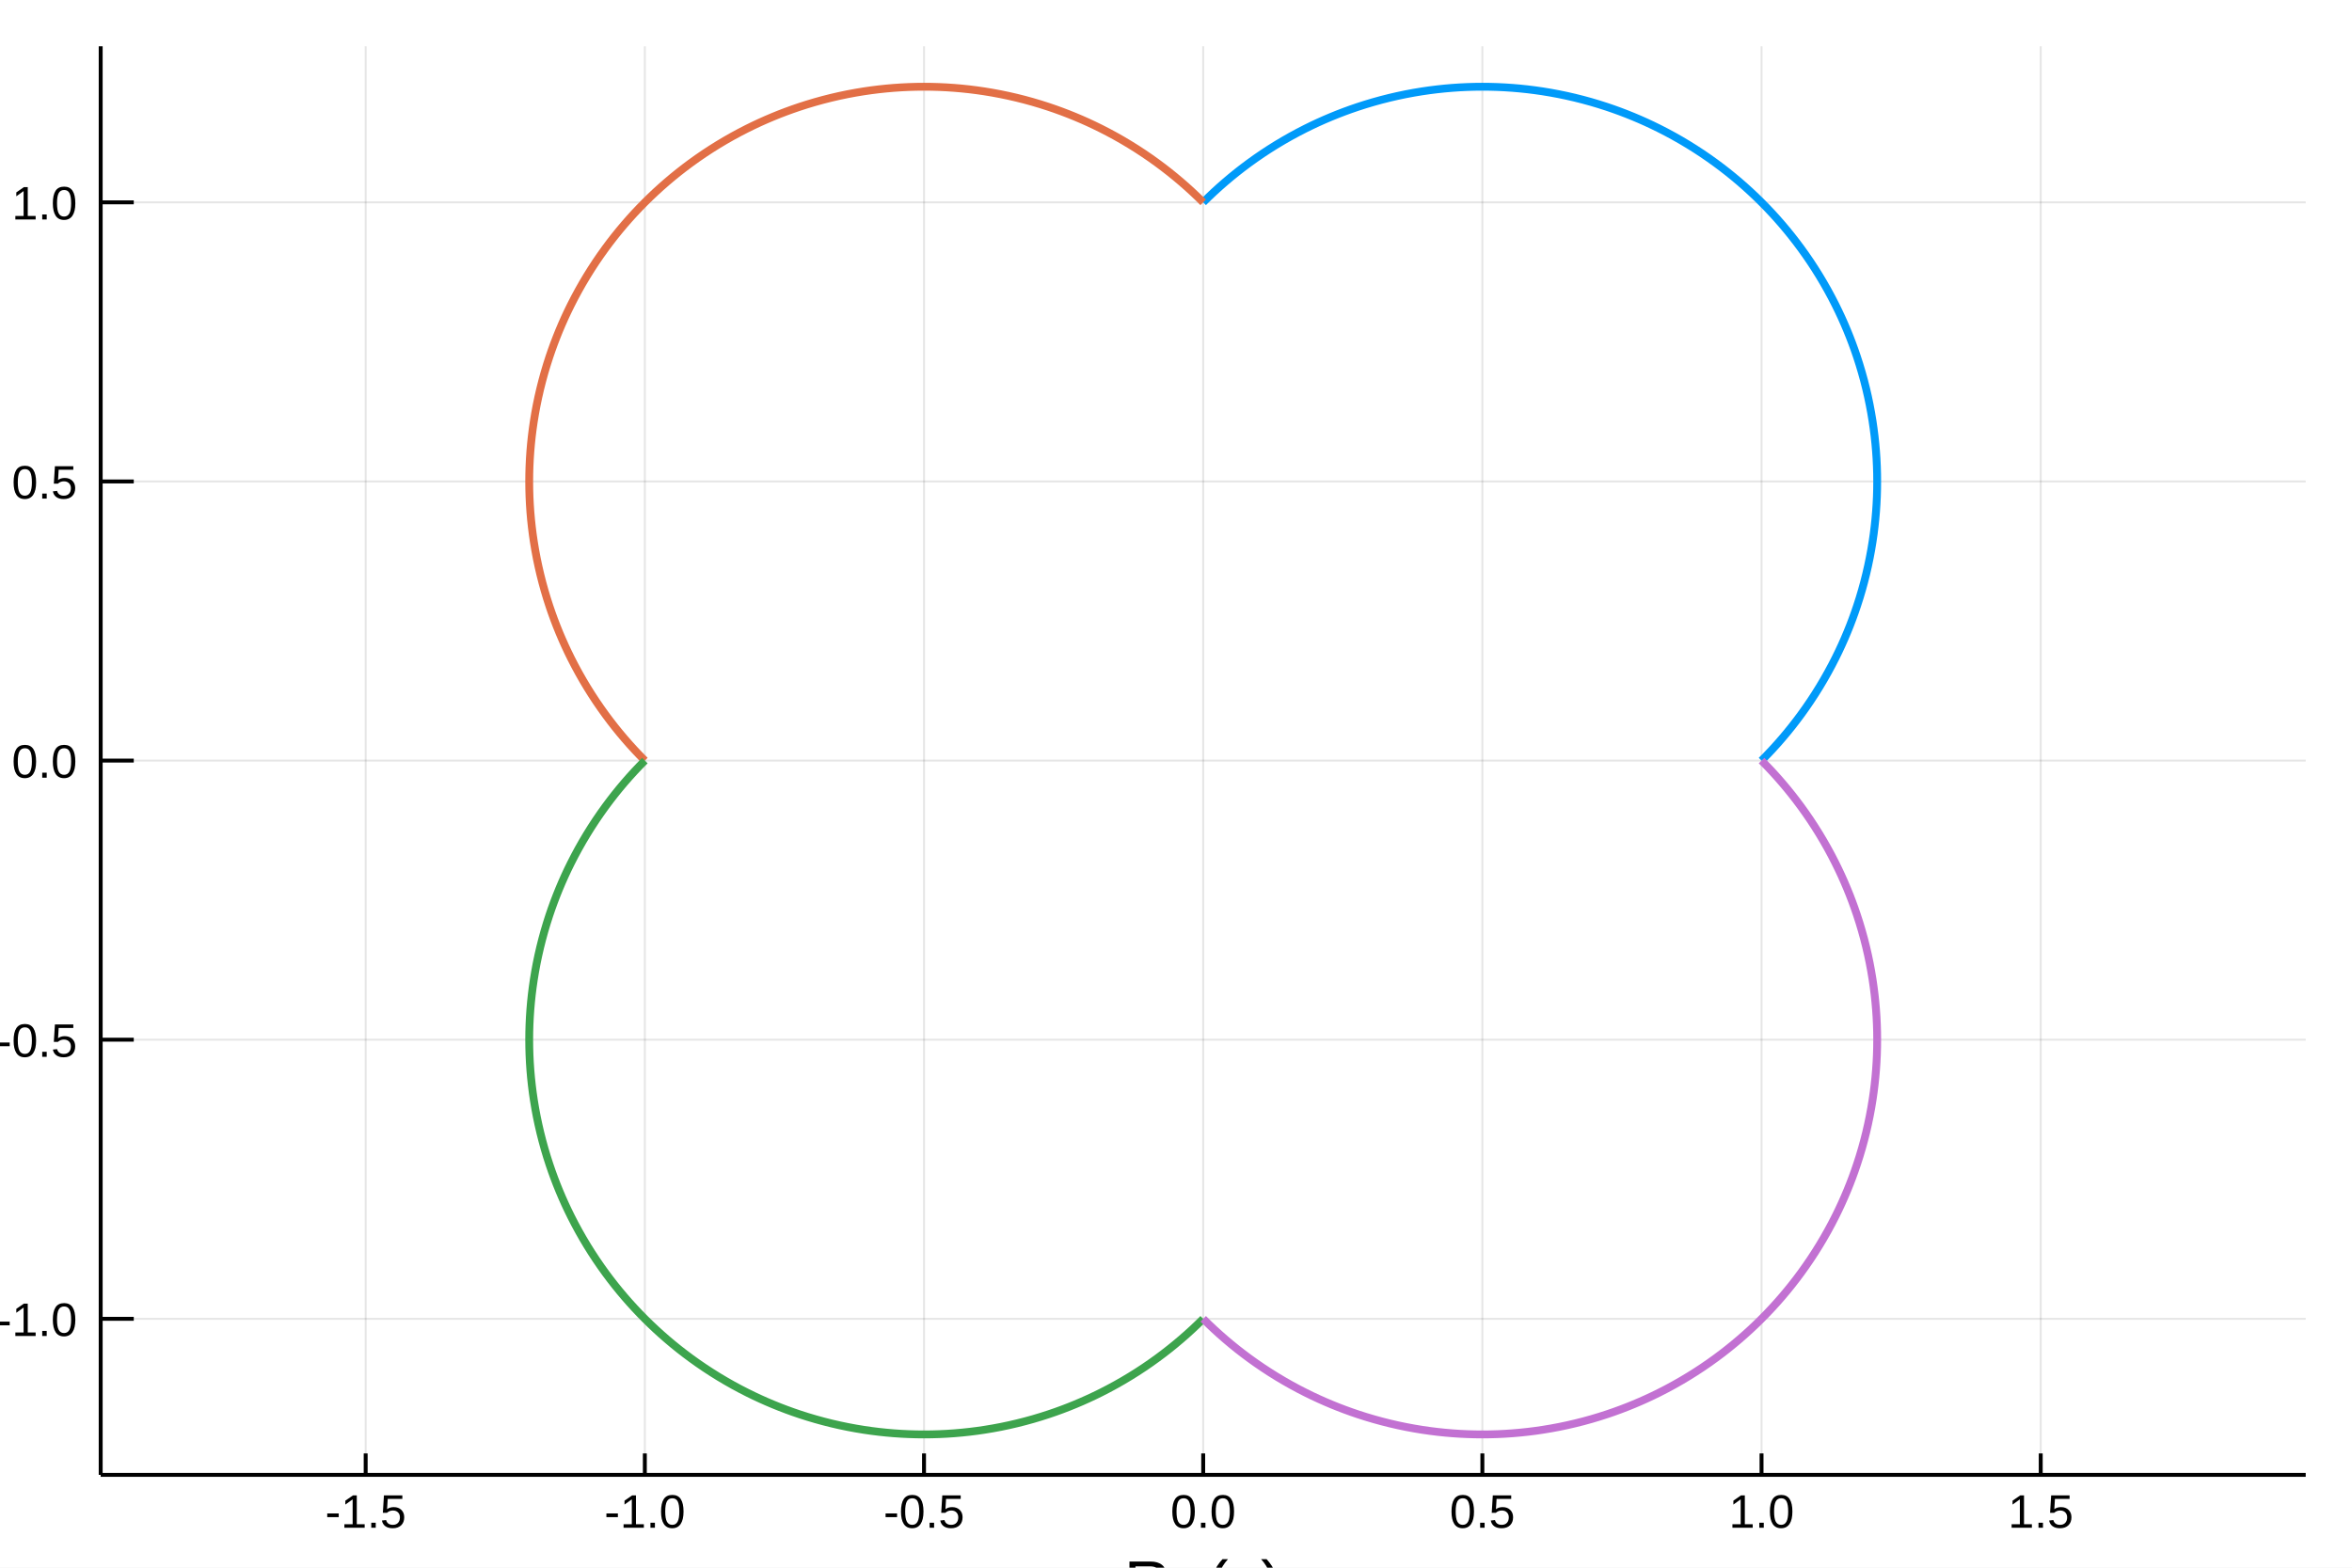
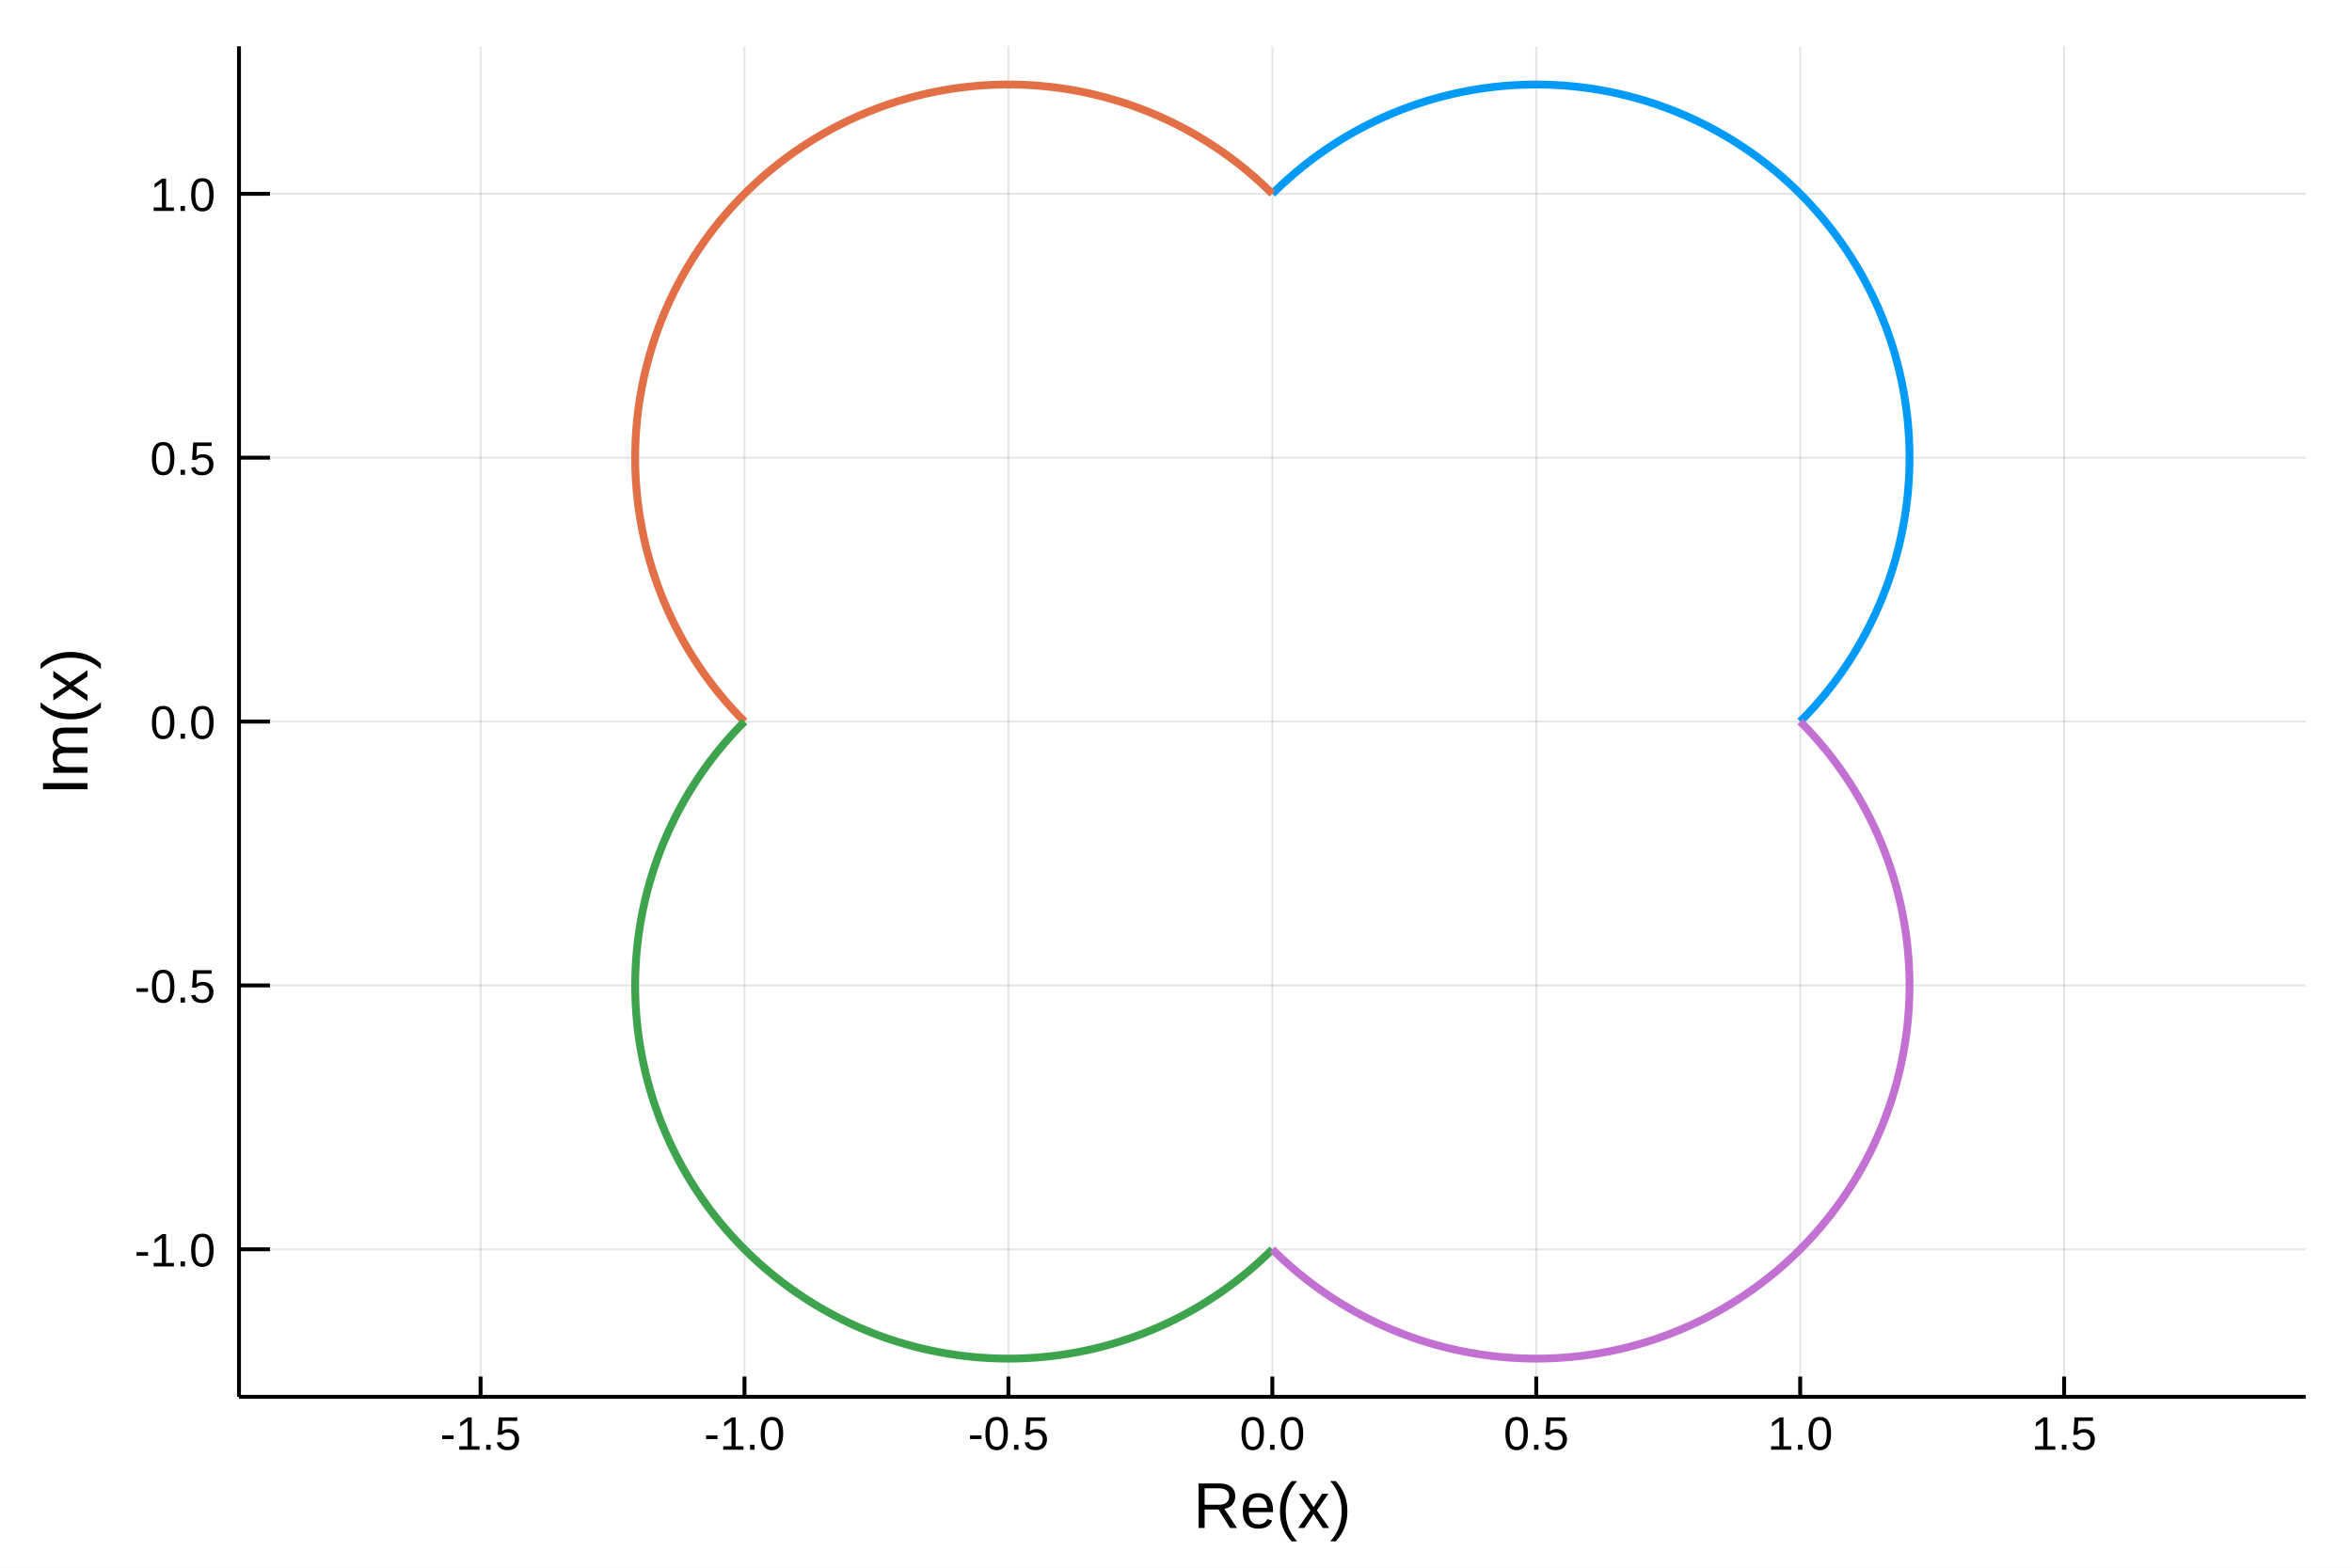
<svg xmlns="http://www.w3.org/2000/svg" width="600" height="400" viewBox="0 0 2400 1600">
  <defs>
-     <clipPath id="clip6300">
+     <clipPath id="clip4000">
      <rect x="0" y="0" width="2400" height="1600" />
    </clipPath>
  </defs>
-   <path clip-path="url(#clip6300)" d=" M0 1600 L2400 1600 L2400 0 L0 0  Z   " fill="#ffffff" fill-rule="evenodd" fill-opacity="1" />
+   <path clip-path="url(#clip4000)" d=" M0 1600 L2400 1600 L2400 0 L0 0  Z   " fill="#ffffff" fill-rule="evenodd" fill-opacity="1" />
  <defs>
-     <clipPath id="clip6301">
+     <clipPath id="clip4001">
      <rect x="480" y="0" width="1681" height="1600" />
    </clipPath>
  </defs>
-   <path clip-path="url(#clip6300)" d=" M102.74 1505.26 L2352.76 1505.26 L2352.76 47.244 L102.74 47.244  Z   " fill="#ffffff" fill-rule="evenodd" fill-opacity="1" />
+   <path clip-path="url(#clip4000)" d=" M243.864 1425.62 L2352.76 1425.62 L2352.76 47.244 L243.864 47.244  Z   " fill="#ffffff" fill-rule="evenodd" fill-opacity="1" />
  <defs>
-     <clipPath id="clip6302">
-       <rect x="102" y="47" width="2251" height="1459" />
+     <clipPath id="clip4002">
+       <rect x="243" y="47" width="2110" height="1379" />
    </clipPath>
  </defs>
-   <polyline clip-path="url(#clip6302)" style="stroke:#000000; stroke-width:2; stroke-opacity:0.1; fill:none" points="   373.13,1505.26 373.13,47.244    " />
-   <polyline clip-path="url(#clip6302)" style="stroke:#000000; stroke-width:2; stroke-opacity:0.1; fill:none" points="   658.003,1505.26 658.003,47.244    " />
-   <polyline clip-path="url(#clip6302)" style="stroke:#000000; stroke-width:2; stroke-opacity:0.1; fill:none" points="   942.875,1505.26 942.875,47.244    " />
-   <polyline clip-path="url(#clip6302)" style="stroke:#000000; stroke-width:2; stroke-opacity:0.1; fill:none" points="   1227.75,1505.26 1227.75,47.244    " />
-   <polyline clip-path="url(#clip6302)" style="stroke:#000000; stroke-width:2; stroke-opacity:0.1; fill:none" points="   1512.62,1505.26 1512.62,47.244    " />
-   <polyline clip-path="url(#clip6302)" style="stroke:#000000; stroke-width:2; stroke-opacity:0.1; fill:none" points="   1797.49,1505.26 1797.49,47.244    " />
-   <polyline clip-path="url(#clip6302)" style="stroke:#000000; stroke-width:2; stroke-opacity:0.1; fill:none" points="   2082.37,1505.26 2082.37,47.244    " />
-   <polyline clip-path="url(#clip6302)" style="stroke:#000000; stroke-width:2; stroke-opacity:0.1; fill:none" points="   102.74,1346 2352.76,1346    " />
-   <polyline clip-path="url(#clip6302)" style="stroke:#000000; stroke-width:2; stroke-opacity:0.1; fill:none" points="   102.74,1061.12 2352.76,1061.12    " />
-   <polyline clip-path="url(#clip6302)" style="stroke:#000000; stroke-width:2; stroke-opacity:0.1; fill:none" points="   102.74,776.252 2352.76,776.252    " />
-   <polyline clip-path="url(#clip6302)" style="stroke:#000000; stroke-width:2; stroke-opacity:0.1; fill:none" points="   102.74,491.379 2352.76,491.379    " />
-   <polyline clip-path="url(#clip6302)" style="stroke:#000000; stroke-width:2; stroke-opacity:0.1; fill:none" points="   102.74,206.507 2352.76,206.507    " />
-   <polyline clip-path="url(#clip6300)" style="stroke:#000000; stroke-width:4; stroke-opacity:1; fill:none" points="   102.74,1505.26 2352.76,1505.26    " />
-   <polyline clip-path="url(#clip6300)" style="stroke:#000000; stroke-width:4; stroke-opacity:1; fill:none" points="   102.74,1505.26 102.74,47.244    " />
-   <polyline clip-path="url(#clip6300)" style="stroke:#000000; stroke-width:4; stroke-opacity:1; fill:none" points="   373.13,1505.26 373.13,1483.39    " />
-   <polyline clip-path="url(#clip6300)" style="stroke:#000000; stroke-width:4; stroke-opacity:1; fill:none" points="   658.003,1505.26 658.003,1483.39    " />
-   <polyline clip-path="url(#clip6300)" style="stroke:#000000; stroke-width:4; stroke-opacity:1; fill:none" points="   942.875,1505.26 942.875,1483.39    " />
-   <polyline clip-path="url(#clip6300)" style="stroke:#000000; stroke-width:4; stroke-opacity:1; fill:none" points="   1227.75,1505.26 1227.75,1483.39    " />
-   <polyline clip-path="url(#clip6300)" style="stroke:#000000; stroke-width:4; stroke-opacity:1; fill:none" points="   1512.62,1505.26 1512.62,1483.39    " />
-   <polyline clip-path="url(#clip6300)" style="stroke:#000000; stroke-width:4; stroke-opacity:1; fill:none" points="   1797.49,1505.26 1797.49,1483.39    " />
-   <polyline clip-path="url(#clip6300)" style="stroke:#000000; stroke-width:4; stroke-opacity:1; fill:none" points="   2082.37,1505.26 2082.37,1483.39    " />
-   <polyline clip-path="url(#clip6300)" style="stroke:#000000; stroke-width:4; stroke-opacity:1; fill:none" points="   102.74,1346 136.49,1346    " />
-   <polyline clip-path="url(#clip6300)" style="stroke:#000000; stroke-width:4; stroke-opacity:1; fill:none" points="   102.74,1061.12 136.49,1061.12    " />
-   <polyline clip-path="url(#clip6300)" style="stroke:#000000; stroke-width:4; stroke-opacity:1; fill:none" points="   102.74,776.252 136.49,776.252    " />
-   <polyline clip-path="url(#clip6300)" style="stroke:#000000; stroke-width:4; stroke-opacity:1; fill:none" points="   102.74,491.379 136.49,491.379    " />
-   <polyline clip-path="url(#clip6300)" style="stroke:#000000; stroke-width:4; stroke-opacity:1; fill:none" points="   102.74,206.507 136.49,206.507    " />
-   <g clip-path="url(#clip6300)">
-     <text style="fill:#000000; fill-opacity:1; font-family:Arial,Helvetica Neue,Helvetica,sans-serif; font-size:48px; text-anchor:middle;" transform="rotate(0, 373.13, 1559.26)" x="373.13" y="1559.26">-1.5</text>
+   <polyline clip-path="url(#clip4002)" style="stroke:#000000; stroke-width:2; stroke-opacity:0.1; fill:none" points="   490.374,1425.62 490.374,47.244    " />
+   <polyline clip-path="url(#clip4002)" style="stroke:#000000; stroke-width:2; stroke-opacity:0.1; fill:none" points="   759.686,1425.62 759.686,47.244    " />
+   <polyline clip-path="url(#clip4002)" style="stroke:#000000; stroke-width:2; stroke-opacity:0.1; fill:none" points="   1029,1425.62 1029,47.244    " />
+   <polyline clip-path="url(#clip4002)" style="stroke:#000000; stroke-width:2; stroke-opacity:0.1; fill:none" points="   1298.31,1425.62 1298.31,47.244    " />
+   <polyline clip-path="url(#clip4002)" style="stroke:#000000; stroke-width:2; stroke-opacity:0.1; fill:none" points="   1567.62,1425.62 1567.62,47.244    " />
+   <polyline clip-path="url(#clip4002)" style="stroke:#000000; stroke-width:2; stroke-opacity:0.1; fill:none" points="   1836.93,1425.62 1836.93,47.244    " />
+   <polyline clip-path="url(#clip4002)" style="stroke:#000000; stroke-width:2; stroke-opacity:0.1; fill:none" points="   2106.25,1425.62 2106.25,47.244    " />
+   <polyline clip-path="url(#clip4002)" style="stroke:#000000; stroke-width:2; stroke-opacity:0.1; fill:none" points="   243.864,1275.06 2352.76,1275.06    " />
+   <polyline clip-path="url(#clip4002)" style="stroke:#000000; stroke-width:2; stroke-opacity:0.1; fill:none" points="   243.864,1005.74 2352.76,1005.74    " />
+   <polyline clip-path="url(#clip4002)" style="stroke:#000000; stroke-width:2; stroke-opacity:0.1; fill:none" points="   243.864,736.431 2352.76,736.431    " />
+   <polyline clip-path="url(#clip4002)" style="stroke:#000000; stroke-width:2; stroke-opacity:0.1; fill:none" points="   243.864,467.119 2352.76,467.119    " />
+   <polyline clip-path="url(#clip4002)" style="stroke:#000000; stroke-width:2; stroke-opacity:0.1; fill:none" points="   243.864,197.807 2352.76,197.807    " />
+   <polyline clip-path="url(#clip4000)" style="stroke:#000000; stroke-width:4; stroke-opacity:1; fill:none" points="   243.864,1425.62 2352.76,1425.62    " />
+   <polyline clip-path="url(#clip4000)" style="stroke:#000000; stroke-width:4; stroke-opacity:1; fill:none" points="   243.864,1425.62 243.864,47.244    " />
+   <polyline clip-path="url(#clip4000)" style="stroke:#000000; stroke-width:4; stroke-opacity:1; fill:none" points="   490.374,1425.62 490.374,1404.94    " />
+   <polyline clip-path="url(#clip4000)" style="stroke:#000000; stroke-width:4; stroke-opacity:1; fill:none" points="   759.686,1425.62 759.686,1404.94    " />
+   <polyline clip-path="url(#clip4000)" style="stroke:#000000; stroke-width:4; stroke-opacity:1; fill:none" points="   1029,1425.62 1029,1404.94    " />
+   <polyline clip-path="url(#clip4000)" style="stroke:#000000; stroke-width:4; stroke-opacity:1; fill:none" points="   1298.31,1425.62 1298.31,1404.94    " />
+   <polyline clip-path="url(#clip4000)" style="stroke:#000000; stroke-width:4; stroke-opacity:1; fill:none" points="   1567.62,1425.62 1567.62,1404.94    " />
+   <polyline clip-path="url(#clip4000)" style="stroke:#000000; stroke-width:4; stroke-opacity:1; fill:none" points="   1836.93,1425.62 1836.93,1404.94    " />
+   <polyline clip-path="url(#clip4000)" style="stroke:#000000; stroke-width:4; stroke-opacity:1; fill:none" points="   2106.25,1425.62 2106.25,1404.94    " />
+   <polyline clip-path="url(#clip4000)" style="stroke:#000000; stroke-width:4; stroke-opacity:1; fill:none" points="   243.864,1275.06 275.498,1275.06    " />
+   <polyline clip-path="url(#clip4000)" style="stroke:#000000; stroke-width:4; stroke-opacity:1; fill:none" points="   243.864,1005.74 275.498,1005.74    " />
+   <polyline clip-path="url(#clip4000)" style="stroke:#000000; stroke-width:4; stroke-opacity:1; fill:none" points="   243.864,736.431 275.498,736.431    " />
+   <polyline clip-path="url(#clip4000)" style="stroke:#000000; stroke-width:4; stroke-opacity:1; fill:none" points="   243.864,467.119 275.498,467.119    " />
+   <polyline clip-path="url(#clip4000)" style="stroke:#000000; stroke-width:4; stroke-opacity:1; fill:none" points="   243.864,197.807 275.498,197.807    " />
+   <g clip-path="url(#clip4000)">
+     <text style="fill:#000000; fill-opacity:1; font-family:Arial,Helvetica Neue,Helvetica,sans-serif; font-size:48px; text-anchor:middle;" transform="rotate(0, 490.374, 1479.62)" x="490.374" y="1479.62">-1.5</text>
  </g>
-   <g clip-path="url(#clip6300)">
-     <text style="fill:#000000; fill-opacity:1; font-family:Arial,Helvetica Neue,Helvetica,sans-serif; font-size:48px; text-anchor:middle;" transform="rotate(0, 658.003, 1559.26)" x="658.003" y="1559.26">-1.0</text>
+   <g clip-path="url(#clip4000)">
+     <text style="fill:#000000; fill-opacity:1; font-family:Arial,Helvetica Neue,Helvetica,sans-serif; font-size:48px; text-anchor:middle;" transform="rotate(0, 759.686, 1479.62)" x="759.686" y="1479.62">-1.0</text>
  </g>
-   <g clip-path="url(#clip6300)">
-     <text style="fill:#000000; fill-opacity:1; font-family:Arial,Helvetica Neue,Helvetica,sans-serif; font-size:48px; text-anchor:middle;" transform="rotate(0, 942.875, 1559.26)" x="942.875" y="1559.26">-0.5</text>
+   <g clip-path="url(#clip4000)">
+     <text style="fill:#000000; fill-opacity:1; font-family:Arial,Helvetica Neue,Helvetica,sans-serif; font-size:48px; text-anchor:middle;" transform="rotate(0, 1029, 1479.62)" x="1029" y="1479.62">-0.5</text>
  </g>
-   <g clip-path="url(#clip6300)">
-     <text style="fill:#000000; fill-opacity:1; font-family:Arial,Helvetica Neue,Helvetica,sans-serif; font-size:48px; text-anchor:middle;" transform="rotate(0, 1227.75, 1559.26)" x="1227.75" y="1559.26">0.0</text>
+   <g clip-path="url(#clip4000)">
+     <text style="fill:#000000; fill-opacity:1; font-family:Arial,Helvetica Neue,Helvetica,sans-serif; font-size:48px; text-anchor:middle;" transform="rotate(0, 1298.31, 1479.62)" x="1298.31" y="1479.62">0.0</text>
  </g>
-   <g clip-path="url(#clip6300)">
-     <text style="fill:#000000; fill-opacity:1; font-family:Arial,Helvetica Neue,Helvetica,sans-serif; font-size:48px; text-anchor:middle;" transform="rotate(0, 1512.62, 1559.26)" x="1512.62" y="1559.26">0.5</text>
+   <g clip-path="url(#clip4000)">
+     <text style="fill:#000000; fill-opacity:1; font-family:Arial,Helvetica Neue,Helvetica,sans-serif; font-size:48px; text-anchor:middle;" transform="rotate(0, 1567.62, 1479.62)" x="1567.62" y="1479.62">0.5</text>
  </g>
-   <g clip-path="url(#clip6300)">
-     <text style="fill:#000000; fill-opacity:1; font-family:Arial,Helvetica Neue,Helvetica,sans-serif; font-size:48px; text-anchor:middle;" transform="rotate(0, 1797.49, 1559.26)" x="1797.49" y="1559.26">1.0</text>
+   <g clip-path="url(#clip4000)">
+     <text style="fill:#000000; fill-opacity:1; font-family:Arial,Helvetica Neue,Helvetica,sans-serif; font-size:48px; text-anchor:middle;" transform="rotate(0, 1836.93, 1479.62)" x="1836.93" y="1479.62">1.0</text>
  </g>
-   <g clip-path="url(#clip6300)">
-     <text style="fill:#000000; fill-opacity:1; font-family:Arial,Helvetica Neue,Helvetica,sans-serif; font-size:48px; text-anchor:middle;" transform="rotate(0, 2082.37, 1559.26)" x="2082.37" y="1559.26">1.5</text>
+   <g clip-path="url(#clip4000)">
+     <text style="fill:#000000; fill-opacity:1; font-family:Arial,Helvetica Neue,Helvetica,sans-serif; font-size:48px; text-anchor:middle;" transform="rotate(0, 2106.25, 1479.62)" x="2106.25" y="1479.62">1.5</text>
  </g>
-   <g clip-path="url(#clip6300)">
-     <text style="fill:#000000; fill-opacity:1; font-family:Arial,Helvetica Neue,Helvetica,sans-serif; font-size:48px; text-anchor:end;" transform="rotate(0, 78.7402, 1363.5)" x="78.74" y="1363.5">-1.0</text>
+   <g clip-path="url(#clip4000)">
+     <text style="fill:#000000; fill-opacity:1; font-family:Arial,Helvetica Neue,Helvetica,sans-serif; font-size:48px; text-anchor:end;" transform="rotate(0, 219.864, 1292.56)" x="219.864" y="1292.56">-1.0</text>
  </g>
-   <g clip-path="url(#clip6300)">
-     <text style="fill:#000000; fill-opacity:1; font-family:Arial,Helvetica Neue,Helvetica,sans-serif; font-size:48px; text-anchor:end;" transform="rotate(0, 78.7402, 1078.62)" x="78.74" y="1078.62">-0.5</text>
+   <g clip-path="url(#clip4000)">
+     <text style="fill:#000000; fill-opacity:1; font-family:Arial,Helvetica Neue,Helvetica,sans-serif; font-size:48px; text-anchor:end;" transform="rotate(0, 219.864, 1023.24)" x="219.864" y="1023.24">-0.5</text>
  </g>
-   <g clip-path="url(#clip6300)">
-     <text style="fill:#000000; fill-opacity:1; font-family:Arial,Helvetica Neue,Helvetica,sans-serif; font-size:48px; text-anchor:end;" transform="rotate(0, 78.7402, 793.752)" x="78.74" y="793.752">0.0</text>
+   <g clip-path="url(#clip4000)">
+     <text style="fill:#000000; fill-opacity:1; font-family:Arial,Helvetica Neue,Helvetica,sans-serif; font-size:48px; text-anchor:end;" transform="rotate(0, 219.864, 753.931)" x="219.864" y="753.931">0.0</text>
  </g>
-   <g clip-path="url(#clip6300)">
-     <text style="fill:#000000; fill-opacity:1; font-family:Arial,Helvetica Neue,Helvetica,sans-serif; font-size:48px; text-anchor:end;" transform="rotate(0, 78.7402, 508.879)" x="78.74" y="508.879">0.5</text>
+   <g clip-path="url(#clip4000)">
+     <text style="fill:#000000; fill-opacity:1; font-family:Arial,Helvetica Neue,Helvetica,sans-serif; font-size:48px; text-anchor:end;" transform="rotate(0, 219.864, 484.619)" x="219.864" y="484.619">0.5</text>
  </g>
-   <g clip-path="url(#clip6300)">
-     <text style="fill:#000000; fill-opacity:1; font-family:Arial,Helvetica Neue,Helvetica,sans-serif; font-size:48px; text-anchor:end;" transform="rotate(0, 78.7402, 224.007)" x="78.74" y="224.007">1.0</text>
+   <g clip-path="url(#clip4000)">
+     <text style="fill:#000000; fill-opacity:1; font-family:Arial,Helvetica Neue,Helvetica,sans-serif; font-size:48px; text-anchor:end;" transform="rotate(0, 219.864, 215.307)" x="219.864" y="215.307">1.0</text>
  </g>
-   <g clip-path="url(#clip6300)">
-     <text style="fill:#000000; fill-opacity:1; font-family:Arial,Helvetica Neue,Helvetica,sans-serif; font-size:66px; text-anchor:middle;" transform="rotate(0, 1227.75, 1639.12)" x="1227.75" y="1639.12">Re(x)</text>
+   <g clip-path="url(#clip4000)">
+     <text style="fill:#000000; fill-opacity:1; font-family:Arial,Helvetica Neue,Helvetica,sans-serif; font-size:66px; text-anchor:middle;" transform="rotate(0, 1298.31, 1559.48)" x="1298.31" y="1559.48">Re(x)</text>
  </g>
-   <g clip-path="url(#clip6300)">
-     <text style="fill:#000000; fill-opacity:1; font-family:Arial,Helvetica Neue,Helvetica,sans-serif; font-size:66px; text-anchor:middle;" transform="rotate(-90, -51.8379, 776.252)" x="-51.838" y="776.252">Im(x)</text>
+   <g clip-path="url(#clip4000)">
+     <text style="fill:#000000; fill-opacity:1; font-family:Arial,Helvetica Neue,Helvetica,sans-serif; font-size:66px; text-anchor:middle;" transform="rotate(-90, 89.2861, 736.431)" x="89.286" y="736.431">Im(x)</text>
  </g>
-   <polyline clip-path="url(#clip6302)" style="stroke:#009af9; stroke-width:8; stroke-opacity:1; fill:none" points="   1797.49,776.252 1802.92,770.718 1808.24,765.081 1813.45,759.342 1818.55,753.504 1823.54,747.569 1828.41,741.539 1833.17,735.416 1837.8,729.204 1842.73,722.32    1847.51,715.334 1852.14,708.249 1856.62,701.069 1860.95,693.796 1865.12,686.434 1869.14,678.985 1873.01,671.454 1876.17,664.986 1879.21,658.463 1882.14,651.887    1884.95,645.259 1887.64,638.582 1890.21,631.858 1892.66,625.09 1894.98,618.278 1897.57,610.218 1899.98,602.104 1902.22,593.943 1904.29,585.735 1906.18,577.486    1907.9,569.2 1909.45,560.878 1910.82,552.526 1911.92,544.932 1912.86,537.317 1913.67,529.687 1914.32,522.042 1914.83,514.386 1915.2,506.722 1915.42,499.052    1915.49,491.379 1915.42,483.628 1915.19,475.879 1914.82,468.136 1914.3,460.401 1913.63,452.678 1912.81,444.97 1911.84,437.278 1910.73,429.607 1909.34,421.257    1907.78,412.938 1906.05,404.654 1904.14,396.408 1902.06,388.204 1899.8,380.046 1897.38,371.937 1894.78,363.88 1892.44,357.072 1889.98,350.308 1887.4,343.588    1884.7,336.915 1881.88,330.292 1878.95,323.72 1875.89,317.202 1872.72,310.739 1868.85,303.214 1864.82,295.772 1860.63,288.416 1856.29,281.15 1851.8,273.977    1847.16,266.899 1842.37,259.921 1837.43,253.045 1832.83,246.902 1828.12,240.848 1823.29,234.885 1818.35,229.015 1813.3,223.24 1808.14,217.562 1802.87,211.984    1797.49,206.507 1791.96,201.078 1786.32,195.757 1780.58,190.546 1774.75,185.445 1768.81,180.459 1762.78,175.587 1756.66,170.832 1750.44,166.196 1743.56,161.271    1736.58,156.493 1729.49,151.862 1722.31,147.381 1715.04,143.051 1707.67,138.876 1700.23,134.856 1692.7,130.994 1686.23,127.834 1679.7,124.79 1673.13,121.863    1666.5,119.054 1659.82,116.365 1653.1,113.794 1646.33,111.345 1639.52,109.016 1631.46,106.435 1623.35,104.023 1615.18,101.783 1606.98,99.714 1598.73,97.818    1590.44,96.096 1582.12,94.549 1573.77,93.176 1566.17,92.084 1558.56,91.136 1550.93,90.334 1543.28,89.677 1535.63,89.166 1527.96,88.801 1520.29,88.582    1512.62,88.509 1504.87,88.583 1497.12,88.807 1489.38,89.18 1481.64,89.701 1473.92,90.372 1466.21,91.191 1458.52,92.158 1450.85,93.273 1442.5,94.658    1434.18,96.219 1425.9,97.954 1417.65,99.863 1409.45,101.944 1401.29,104.198 1393.18,106.622 1385.12,109.216 1378.31,111.555 1371.55,114.015 1364.83,116.596    1358.16,119.297 1351.53,122.116 1344.96,125.053 1338.44,128.107 1331.98,131.277 1324.46,135.151 1317.01,139.183 1309.66,143.37 1302.39,147.71 1295.22,152.203    1288.14,156.845 1281.16,161.634 1274.29,166.57 1268.14,171.168 1262.09,175.882 1256.13,180.71 1250.26,185.651 1244.48,190.704 1238.8,195.865 1233.23,201.133    1227.75,206.507    " />
-   <polyline clip-path="url(#clip6302)" style="stroke:#e26f46; stroke-width:8; stroke-opacity:1; fill:none" points="   1227.75,206.507 1222.21,201.078 1216.58,195.757 1210.84,190.546 1205,185.445 1199.06,180.459 1193.04,175.587 1186.91,170.832 1180.7,166.196 1173.82,161.271    1166.83,156.493 1159.75,151.862 1152.56,147.381 1145.29,143.051 1137.93,138.876 1130.48,134.856 1122.95,130.994 1116.48,127.834 1109.96,124.79 1103.38,121.863    1096.75,119.054 1090.08,116.365 1083.35,113.794 1076.59,111.345 1069.77,109.016 1061.71,106.435 1053.6,104.023 1045.44,101.783 1037.23,99.714 1028.98,97.818    1020.7,96.096 1012.37,94.549 1004.02,93.176 996.428,92.084 988.814,91.136 981.183,90.334 973.538,89.677 965.882,89.166 958.218,88.801 950.548,88.582    942.875,88.509 935.124,88.583 927.375,88.807 919.632,89.18 911.897,89.701 904.175,90.372 896.466,91.191 888.774,92.158 881.103,93.273 872.753,94.658    864.434,96.219 856.15,97.954 847.904,99.863 839.7,101.944 831.542,104.198 823.433,106.622 815.376,109.216 808.568,111.555 801.804,114.015 795.084,116.596    788.411,119.297 781.788,122.116 775.216,125.053 768.698,128.107 762.235,131.277 754.71,135.151 747.268,139.183 739.912,143.37 732.646,147.71 725.473,152.203    718.395,156.845 711.417,161.634 704.541,166.57 698.398,171.168 692.344,175.882 686.381,180.71 680.511,185.651 674.736,190.704 669.058,195.865 663.48,201.133    658.003,206.507 652.574,212.041 647.253,217.678 642.042,223.417 636.942,229.255 631.955,235.19 627.083,241.22 622.328,247.342 617.692,253.555 612.767,260.439    607.989,267.425 603.358,274.51 598.877,281.69 594.547,288.963 590.372,296.325 586.352,303.774 582.49,311.305 579.33,317.772 576.286,324.296 573.359,330.872    570.55,337.5 567.861,344.177 565.29,350.9 562.841,357.669 560.512,364.481 557.931,372.541 555.519,380.654 553.279,388.816 551.21,397.023 549.314,405.272    547.592,413.559 546.045,421.88 544.672,430.232 543.58,437.827 542.632,445.441 541.83,453.072 541.173,460.717 540.662,468.373 540.297,476.037 540.078,483.707    540.005,491.379 540.079,499.131 540.303,506.88 540.676,514.623 541.198,522.357 541.868,530.08 542.687,537.789 543.654,545.48 544.769,553.152 546.154,561.502    547.715,569.82 549.45,578.105 551.359,586.35 553.44,594.554 555.694,602.713 558.118,610.822 560.712,618.879 563.051,625.686 565.512,632.451 568.092,639.171    570.793,645.844 573.612,652.467 576.549,659.039 579.603,665.557 582.773,672.02 586.647,679.545 590.679,686.987 594.866,694.343 599.206,701.609 603.699,708.782    608.341,715.86 613.131,722.838 618.066,729.714 622.664,735.857 627.378,741.911 632.206,747.874 637.147,753.744 642.2,759.519 647.361,765.197 652.629,770.775    658.003,776.252    " />
-   <polyline clip-path="url(#clip6302)" style="stroke:#3da44d; stroke-width:8; stroke-opacity:1; fill:none" points="   658.003,776.252 652.574,781.786 647.253,787.423 642.042,793.162 636.942,799 631.955,804.935 627.083,810.965 622.328,817.087 617.692,823.3 612.767,830.184    607.989,837.17 603.358,844.255 598.877,851.435 594.547,858.708 590.372,866.07 586.352,873.519 582.49,881.05 579.33,887.518 576.286,894.041 573.359,900.617    570.55,907.245 567.861,913.922 565.29,920.646 562.841,927.414 560.512,934.226 557.931,942.286 555.519,950.399 553.279,958.561 551.21,966.769 549.314,975.017    547.592,983.304 546.045,991.626 544.672,999.978 543.58,1007.57 542.632,1015.19 541.83,1022.82 541.173,1030.46 540.662,1038.12 540.297,1045.78 540.078,1053.45    540.005,1061.12 540.079,1068.88 540.303,1076.63 540.676,1084.37 541.198,1092.1 541.868,1099.83 542.687,1107.53 543.654,1115.23 544.769,1122.9 546.154,1131.25    547.715,1139.57 549.45,1147.85 551.359,1156.1 553.44,1164.3 555.694,1172.46 558.118,1180.57 560.712,1188.62 563.051,1195.43 565.512,1202.2 568.092,1208.92    570.793,1215.59 573.612,1222.21 576.549,1228.78 579.603,1235.3 582.773,1241.77 586.647,1249.29 590.679,1256.73 594.866,1264.09 599.206,1271.35 603.699,1278.53    608.341,1285.6 613.131,1292.58 618.066,1299.46 622.664,1305.6 627.378,1311.66 632.206,1317.62 637.147,1323.49 642.2,1329.26 647.361,1334.94 652.629,1340.52    658.003,1346 663.537,1351.43 669.174,1356.75 674.913,1361.96 680.751,1367.06 686.686,1372.05 692.716,1376.92 698.838,1381.67 705.051,1386.31 711.935,1391.23    718.921,1396.01 726.006,1400.64 733.186,1405.12 740.459,1409.45 747.821,1413.63 755.27,1417.65 762.801,1421.51 769.269,1424.67 775.792,1427.71 782.368,1430.64    788.996,1433.45 795.673,1436.14 802.397,1438.71 809.165,1441.16 815.977,1443.49 824.037,1446.07 832.15,1448.48 840.312,1450.72 848.52,1452.79 856.768,1454.69    865.055,1456.41 873.376,1457.96 881.728,1459.33 889.323,1460.42 896.937,1461.37 904.568,1462.17 912.213,1462.83 919.869,1463.34 927.533,1463.7 935.203,1463.92    942.875,1464 950.627,1463.92 958.376,1463.7 966.119,1463.32 973.853,1462.8 981.576,1462.13 989.285,1461.31 996.976,1460.35 1004.65,1459.23 1013,1457.85    1021.32,1456.29 1029.6,1454.55 1037.85,1452.64 1046.05,1450.56 1054.21,1448.31 1062.32,1445.88 1070.37,1443.29 1077.18,1440.95 1083.95,1438.49 1090.67,1435.91    1097.34,1433.21 1103.96,1430.39 1110.53,1427.45 1117.05,1424.4 1123.52,1421.23 1131.04,1417.35 1138.48,1413.32 1145.84,1409.13 1153.1,1404.79 1160.28,1400.3    1167.36,1395.66 1174.33,1390.87 1181.21,1385.93 1187.35,1381.34 1193.41,1376.62 1199.37,1371.79 1205.24,1366.85 1211.02,1361.8 1216.69,1356.64 1222.27,1351.37    1227.75,1346    " />
-   <polyline clip-path="url(#clip6302)" style="stroke:#c271d2; stroke-width:8; stroke-opacity:1; fill:none" points="   1227.75,1346 1233.28,1351.43 1238.92,1356.75 1244.66,1361.96 1250.5,1367.06 1256.43,1372.05 1262.46,1376.92 1268.58,1381.67 1274.8,1386.31 1281.68,1391.23    1288.67,1396.01 1295.75,1400.64 1302.93,1405.12 1310.2,1409.45 1317.57,1413.63 1325.01,1417.65 1332.55,1421.51 1339.01,1424.67 1345.54,1427.71 1352.11,1430.64    1358.74,1433.45 1365.42,1436.14 1372.14,1438.71 1378.91,1441.16 1385.72,1443.49 1393.78,1446.07 1401.9,1448.48 1410.06,1450.72 1418.26,1452.79 1426.51,1454.69    1434.8,1456.41 1443.12,1457.96 1451.47,1459.33 1459.07,1460.42 1466.68,1461.37 1474.31,1462.17 1481.96,1462.83 1489.61,1463.34 1497.28,1463.7 1504.95,1463.92    1512.62,1464 1520.37,1463.92 1528.12,1463.7 1535.86,1463.32 1543.6,1462.8 1551.32,1462.13 1559.03,1461.31 1566.72,1460.35 1574.39,1459.23 1582.74,1457.85    1591.06,1456.29 1599.35,1454.55 1607.59,1452.64 1615.8,1450.56 1623.95,1448.31 1632.06,1445.88 1640.12,1443.29 1646.93,1440.95 1653.69,1438.49 1660.41,1435.91    1667.08,1433.21 1673.71,1430.39 1680.28,1427.45 1686.8,1424.4 1693.26,1421.23 1700.79,1417.35 1708.23,1413.32 1715.58,1409.13 1722.85,1404.79 1730.02,1400.3    1737.1,1395.66 1744.08,1390.87 1750.96,1385.93 1757.1,1381.34 1763.15,1376.62 1769.12,1371.79 1774.99,1366.85 1780.76,1361.8 1786.44,1356.64 1792.02,1351.37    1797.49,1346 1802.92,1340.46 1808.24,1334.83 1813.45,1329.09 1818.55,1323.25 1823.54,1317.31 1828.41,1311.28 1833.17,1305.16 1837.8,1298.95 1842.73,1292.06    1847.51,1285.08 1852.14,1277.99 1856.62,1270.81 1860.95,1263.54 1865.12,1256.18 1869.14,1248.73 1873.01,1241.2 1876.17,1234.73 1879.21,1228.21 1882.14,1221.63    1884.95,1215 1887.64,1208.33 1890.21,1201.6 1892.66,1194.83 1894.98,1188.02 1897.57,1179.96 1899.98,1171.85 1902.22,1163.69 1904.29,1155.48 1906.18,1147.23    1907.9,1138.94 1909.45,1130.62 1910.82,1122.27 1911.92,1114.68 1912.86,1107.06 1913.67,1099.43 1914.32,1091.79 1914.83,1084.13 1915.2,1076.47 1915.42,1068.8    1915.49,1061.12 1915.42,1053.37 1915.19,1045.62 1914.82,1037.88 1914.3,1030.15 1913.63,1022.42 1912.81,1014.71 1911.84,1007.02 1910.73,999.352 1909.34,991.002    1907.78,982.684 1906.05,974.399 1904.14,966.154 1902.06,957.95 1899.8,949.791 1897.38,941.682 1894.78,933.625 1892.44,926.818 1889.98,920.053 1887.4,913.333    1884.7,906.66 1881.88,900.037 1878.95,893.465 1875.89,886.947 1872.72,880.484 1868.85,872.959 1864.82,865.517 1860.63,858.161 1856.29,850.895 1851.8,843.722    1847.16,836.644 1842.37,829.666 1837.43,822.79 1832.83,816.647 1828.12,810.593 1823.29,804.63 1818.35,798.76 1813.3,792.985 1808.14,787.307 1802.87,781.729    1797.49,776.252    " />
+   <polyline clip-path="url(#clip4002)" style="stroke:#009af9; stroke-width:8; stroke-opacity:1; fill:none" points="   1836.93,736.431 1842.07,731.2 1847.1,725.87 1852.02,720.445 1856.84,714.926 1861.56,709.315 1866.17,703.614 1870.66,697.826 1875.04,691.953 1879.7,685.445    1884.22,678.841 1888.59,672.143 1892.83,665.355 1896.92,658.479 1900.87,651.519 1904.67,644.478 1908.32,637.358 1911.31,631.243 1914.19,625.076 1916.95,618.859    1919.61,612.594 1922.15,606.281 1924.58,599.925 1926.9,593.526 1929.1,587.087 1931.54,579.466 1933.82,571.796 1935.94,564.08 1937.89,556.321 1939.69,548.523    1941.31,540.689 1942.78,532.822 1944.07,524.926 1945.11,517.746 1946,510.548 1946.76,503.334 1947.38,496.107 1947.87,488.869 1948.21,481.624 1948.42,474.373    1948.49,467.119 1948.42,459.791 1948.2,452.466 1947.85,445.145 1947.36,437.834 1946.73,430.532 1945.95,423.245 1945.04,415.973 1943.98,408.721 1942.67,400.827    1941.2,392.963 1939.56,385.131 1937.75,377.336 1935.79,369.58 1933.65,361.867 1931.36,354.201 1928.91,346.584 1926.7,340.149 1924.37,333.753 1921.93,327.401    1919.38,321.092 1916.72,314.831 1913.94,308.618 1911.05,302.456 1908.05,296.346 1904.39,289.232 1900.58,282.196 1896.62,275.242 1892.52,268.373 1888.27,261.592    1883.88,254.901 1879.36,248.304 1874.69,241.803 1870.34,235.996 1865.89,230.273 1861.32,224.635 1856.65,219.086 1851.87,213.626 1846.99,208.259 1842.01,202.985    1836.93,197.807 1831.7,192.675 1826.37,187.645 1820.95,182.718 1815.43,177.896 1809.82,173.182 1804.12,168.576 1798.33,164.081 1792.46,159.698 1785.95,155.043    1779.34,150.525 1772.65,146.147 1765.86,141.911 1758.98,137.818 1752.02,133.871 1744.98,130.07 1737.86,126.419 1731.75,123.432 1725.58,120.554 1719.36,117.787    1713.1,115.132 1706.78,112.589 1700.43,110.159 1694.03,107.843 1687.59,105.642 1679.97,103.202 1672.3,100.922 1664.58,98.804 1656.82,96.848 1649.03,95.056    1641.19,93.428 1633.32,91.965 1625.43,90.667 1618.25,89.635 1611.05,88.739 1603.84,87.98 1596.61,87.359 1589.37,86.876 1582.13,86.531 1574.88,86.324    1567.62,86.255 1560.29,86.325 1552.97,86.537 1545.65,86.889 1538.34,87.382 1531.04,88.016 1523.75,88.79 1516.48,89.704 1509.22,90.758 1501.33,92.068    1493.47,93.544 1485.63,95.184 1477.84,96.989 1470.08,98.956 1462.37,101.087 1454.7,103.379 1447.09,105.831 1440.65,108.042 1434.26,110.368 1427.9,112.808    1421.6,115.361 1415.33,118.026 1409.12,120.803 1402.96,123.69 1396.85,126.687 1389.73,130.349 1382.7,134.161 1375.75,138.119 1368.88,142.223 1362.09,146.47    1355.4,150.858 1348.81,155.386 1342.31,160.052 1336.5,164.399 1330.78,168.855 1325.14,173.42 1319.59,178.091 1314.13,182.867 1308.76,187.747 1303.49,192.727    1298.31,197.807    " />
+   <polyline clip-path="url(#clip4002)" style="stroke:#e26f46; stroke-width:8; stroke-opacity:1; fill:none" points="   1298.31,197.807 1293.08,192.675 1287.75,187.645 1282.32,182.718 1276.8,177.896 1271.19,173.182 1265.49,168.576 1259.71,164.081 1253.83,159.698 1247.32,155.043    1240.72,150.525 1234.02,146.147 1227.23,141.911 1220.36,137.818 1213.4,133.871 1206.36,130.07 1199.24,126.419 1193.12,123.432 1186.96,120.554 1180.74,117.787    1174.47,115.132 1168.16,112.589 1161.8,110.159 1155.4,107.843 1148.97,105.642 1141.34,103.202 1133.68,100.922 1125.96,98.804 1118.2,96.848 1110.4,95.056    1102.57,93.428 1094.7,91.965 1086.81,90.667 1079.63,89.635 1072.43,88.739 1065.21,87.98 1057.99,87.359 1050.75,86.876 1043.5,86.531 1036.25,86.324    1029,86.255 1021.67,86.325 1014.34,86.537 1007.02,86.889 999.712,87.382 992.411,88.016 985.123,88.79 977.852,89.704 970.6,90.758 962.706,92.068    954.842,93.544 947.01,95.184 939.215,96.989 931.459,98.956 923.746,101.087 916.08,103.379 908.463,105.831 902.027,108.042 895.632,110.368 889.279,112.808    882.971,115.361 876.71,118.026 870.497,120.803 864.334,123.69 858.225,126.687 851.111,130.349 844.075,134.161 837.121,138.119 830.252,142.223 823.47,146.47    816.78,150.858 810.182,155.386 803.682,160.052 797.875,164.399 792.151,168.855 786.514,173.42 780.965,178.091 775.505,182.867 770.138,187.747 764.864,192.727    759.686,197.807 754.554,203.039 749.524,208.369 744.597,213.794 739.775,219.313 735.061,224.924 730.455,230.624 725.96,236.412 721.577,242.286 716.921,248.794    712.404,255.398 708.026,262.096 703.79,268.884 699.697,275.76 695.749,282.72 691.949,289.761 688.298,296.881 685.31,302.995 682.433,309.162 679.666,315.379    677.011,321.645 674.468,327.957 672.038,334.314 669.722,340.713 667.521,347.152 665.08,354.772 662.801,362.442 660.682,370.159 658.727,377.917 656.934,385.716    655.306,393.55 653.843,401.417 652.546,409.312 651.513,416.492 650.618,423.691 649.859,430.905 649.238,438.132 648.755,445.369 648.41,452.615 648.202,459.866    648.133,467.119 648.204,474.448 648.415,481.773 648.768,489.093 649.261,496.405 649.895,503.706 650.669,510.994 651.583,518.265 652.637,525.518 653.947,533.411    655.422,541.276 657.063,549.107 658.867,556.903 660.835,564.659 662.965,572.371 665.257,580.038 667.71,587.654 669.921,594.09 672.247,600.485 674.687,606.838    677.24,613.146 679.905,619.408 682.681,625.621 685.569,631.783 688.565,637.893 692.228,645.007 696.039,652.042 699.998,658.996 704.101,665.865 708.348,672.647    712.737,679.338 717.265,685.935 721.93,692.436 726.277,698.243 730.734,703.966 735.299,709.603 739.97,715.153 744.746,720.612 749.625,725.98 754.606,731.254    759.686,736.431    " />
+   <polyline clip-path="url(#clip4002)" style="stroke:#3da44d; stroke-width:8; stroke-opacity:1; fill:none" points="   759.686,736.431 754.554,741.663 749.524,746.993 744.597,752.418 739.775,757.937 735.061,763.548 730.455,769.248 725.96,775.036 721.577,780.91 716.921,787.418    712.404,794.022 708.026,800.72 703.79,807.508 699.697,814.383 695.749,821.344 691.949,828.385 688.298,835.505 685.31,841.619 682.433,847.786 679.666,854.003    677.011,860.269 674.468,866.581 672.038,872.938 669.722,879.337 667.521,885.776 665.08,893.396 662.801,901.066 660.682,908.782 658.727,916.541 656.934,924.34    655.306,932.174 653.843,940.041 652.546,947.936 651.513,955.116 650.618,962.315 649.859,969.529 649.238,976.756 648.755,983.993 648.41,991.239 648.202,998.49    648.133,1005.74 648.204,1013.07 648.415,1020.4 648.768,1027.72 649.261,1035.03 649.895,1042.33 650.669,1049.62 651.583,1056.89 652.637,1064.14 653.947,1072.04    655.422,1079.9 657.063,1087.73 658.867,1095.53 660.835,1103.28 662.965,1111 665.257,1118.66 667.71,1126.28 669.921,1132.71 672.247,1139.11 674.687,1145.46    677.24,1151.77 679.905,1158.03 682.681,1164.24 685.569,1170.41 688.565,1176.52 692.228,1183.63 696.039,1190.67 699.998,1197.62 704.101,1204.49 708.348,1211.27    712.737,1217.96 717.265,1224.56 721.93,1231.06 726.277,1236.87 730.734,1242.59 735.299,1248.23 739.97,1253.78 744.746,1259.24 749.625,1264.6 754.606,1269.88    759.686,1275.06 764.918,1280.19 770.247,1285.22 775.673,1290.14 781.192,1294.97 786.802,1299.68 792.503,1304.29 798.291,1308.78 804.165,1313.16 810.672,1317.82    817.277,1322.34 823.974,1326.72 830.763,1330.95 837.638,1335.04 844.598,1338.99 851.64,1342.79 858.76,1346.44 864.874,1349.43 871.041,1352.31 877.258,1355.08    883.524,1357.73 889.836,1360.27 896.193,1362.7 902.591,1365.02 909.031,1367.22 916.651,1369.66 924.321,1371.94 932.037,1374.06 939.796,1376.01 947.594,1377.81    955.429,1379.43 963.295,1380.9 971.191,1382.2 978.371,1383.23 985.569,1384.12 992.783,1384.88 1000.01,1385.5 1007.25,1385.99 1014.49,1386.33 1021.74,1386.54    1029,1386.61 1036.33,1386.54 1043.65,1386.33 1050.97,1385.97 1058.28,1385.48 1065.59,1384.85 1072.87,1384.07 1080.14,1383.16 1087.4,1382.1 1095.29,1380.79    1103.15,1379.32 1110.99,1377.68 1118.78,1375.87 1126.54,1373.91 1134.25,1371.78 1141.92,1369.48 1149.53,1367.03 1155.97,1364.82 1162.36,1362.49 1168.72,1360.05    1175.02,1357.5 1181.29,1354.84 1187.5,1352.06 1193.66,1349.17 1199.77,1346.18 1206.89,1342.51 1213.92,1338.7 1220.87,1334.74 1227.74,1330.64 1234.53,1326.39    1241.22,1322 1247.81,1317.48 1254.31,1312.81 1260.12,1308.46 1265.84,1304.01 1271.48,1299.44 1277.03,1294.77 1282.49,1290 1287.86,1285.12 1293.13,1280.14    1298.31,1275.06    " />
+   <polyline clip-path="url(#clip4002)" style="stroke:#c271d2; stroke-width:8; stroke-opacity:1; fill:none" points="   1298.31,1275.06 1303.54,1280.19 1308.87,1285.22 1314.3,1290.14 1319.82,1294.97 1325.43,1299.68 1331.13,1304.29 1336.92,1308.78 1342.79,1313.16 1349.3,1317.82    1355.9,1322.34 1362.6,1326.72 1369.39,1330.95 1376.26,1335.04 1383.22,1338.99 1390.26,1342.79 1397.38,1346.44 1403.5,1349.43 1409.66,1352.31 1415.88,1355.08    1422.15,1357.73 1428.46,1360.27 1434.82,1362.7 1441.22,1365.02 1447.65,1367.22 1455.28,1369.66 1462.95,1371.94 1470.66,1374.06 1478.42,1376.01 1486.22,1377.81    1494.05,1379.43 1501.92,1380.9 1509.82,1382.2 1516.99,1383.23 1524.19,1384.12 1531.41,1384.88 1538.63,1385.5 1545.87,1385.99 1553.12,1386.33 1560.37,1386.54    1567.62,1386.61 1574.95,1386.54 1582.28,1386.33 1589.6,1385.97 1596.91,1385.48 1604.21,1384.85 1611.5,1384.07 1618.77,1383.16 1626.02,1382.1 1633.91,1380.79    1641.78,1379.32 1649.61,1377.68 1657.41,1375.87 1665.16,1373.91 1672.87,1371.78 1680.54,1369.48 1688.16,1367.03 1694.59,1364.82 1700.99,1362.49 1707.34,1360.05    1713.65,1357.5 1719.91,1354.84 1726.12,1352.06 1732.29,1349.17 1738.4,1346.18 1745.51,1342.51 1752.54,1338.7 1759.5,1334.74 1766.37,1330.64 1773.15,1326.39    1779.84,1322 1786.44,1317.48 1792.94,1312.81 1798.75,1308.46 1804.47,1304.01 1810.11,1299.44 1815.66,1294.77 1821.12,1290 1826.48,1285.12 1831.76,1280.14    1836.93,1275.06 1842.07,1269.82 1847.1,1264.49 1852.02,1259.07 1856.84,1253.55 1861.56,1247.94 1866.17,1242.24 1870.66,1236.45 1875.04,1230.58 1879.7,1224.07    1884.22,1217.46 1888.59,1210.77 1892.83,1203.98 1896.92,1197.1 1900.87,1190.14 1904.67,1183.1 1908.32,1175.98 1911.31,1169.87 1914.19,1163.7 1916.95,1157.48    1919.61,1151.22 1922.15,1144.91 1924.58,1138.55 1926.9,1132.15 1929.1,1125.71 1931.54,1118.09 1933.82,1110.42 1935.94,1102.7 1937.89,1094.95 1939.69,1087.15    1941.31,1079.31 1942.78,1071.45 1944.07,1063.55 1945.11,1056.37 1946,1049.17 1946.76,1041.96 1947.38,1034.73 1947.87,1027.49 1948.21,1020.25 1948.42,1013    1948.49,1005.74 1948.42,998.415 1948.2,991.09 1947.85,983.769 1947.36,976.458 1946.73,969.156 1945.95,961.869 1945.04,954.597 1943.98,947.345 1942.67,939.451    1941.2,931.587 1939.56,923.755 1937.75,915.96 1935.79,908.204 1933.65,900.491 1931.36,892.825 1928.91,885.208 1926.7,878.773 1924.37,872.377 1921.93,866.025    1919.38,859.716 1916.72,853.455 1913.94,847.242 1911.05,841.08 1908.05,834.97 1904.39,827.856 1900.58,820.82 1896.62,813.866 1892.52,806.997 1888.27,800.216    1883.88,793.525 1879.36,786.928 1874.69,780.427 1870.34,774.62 1865.89,768.897 1861.32,763.259 1856.65,757.71 1851.87,752.25 1846.99,746.883 1842.01,741.609    1836.93,736.431    " />
</svg>
